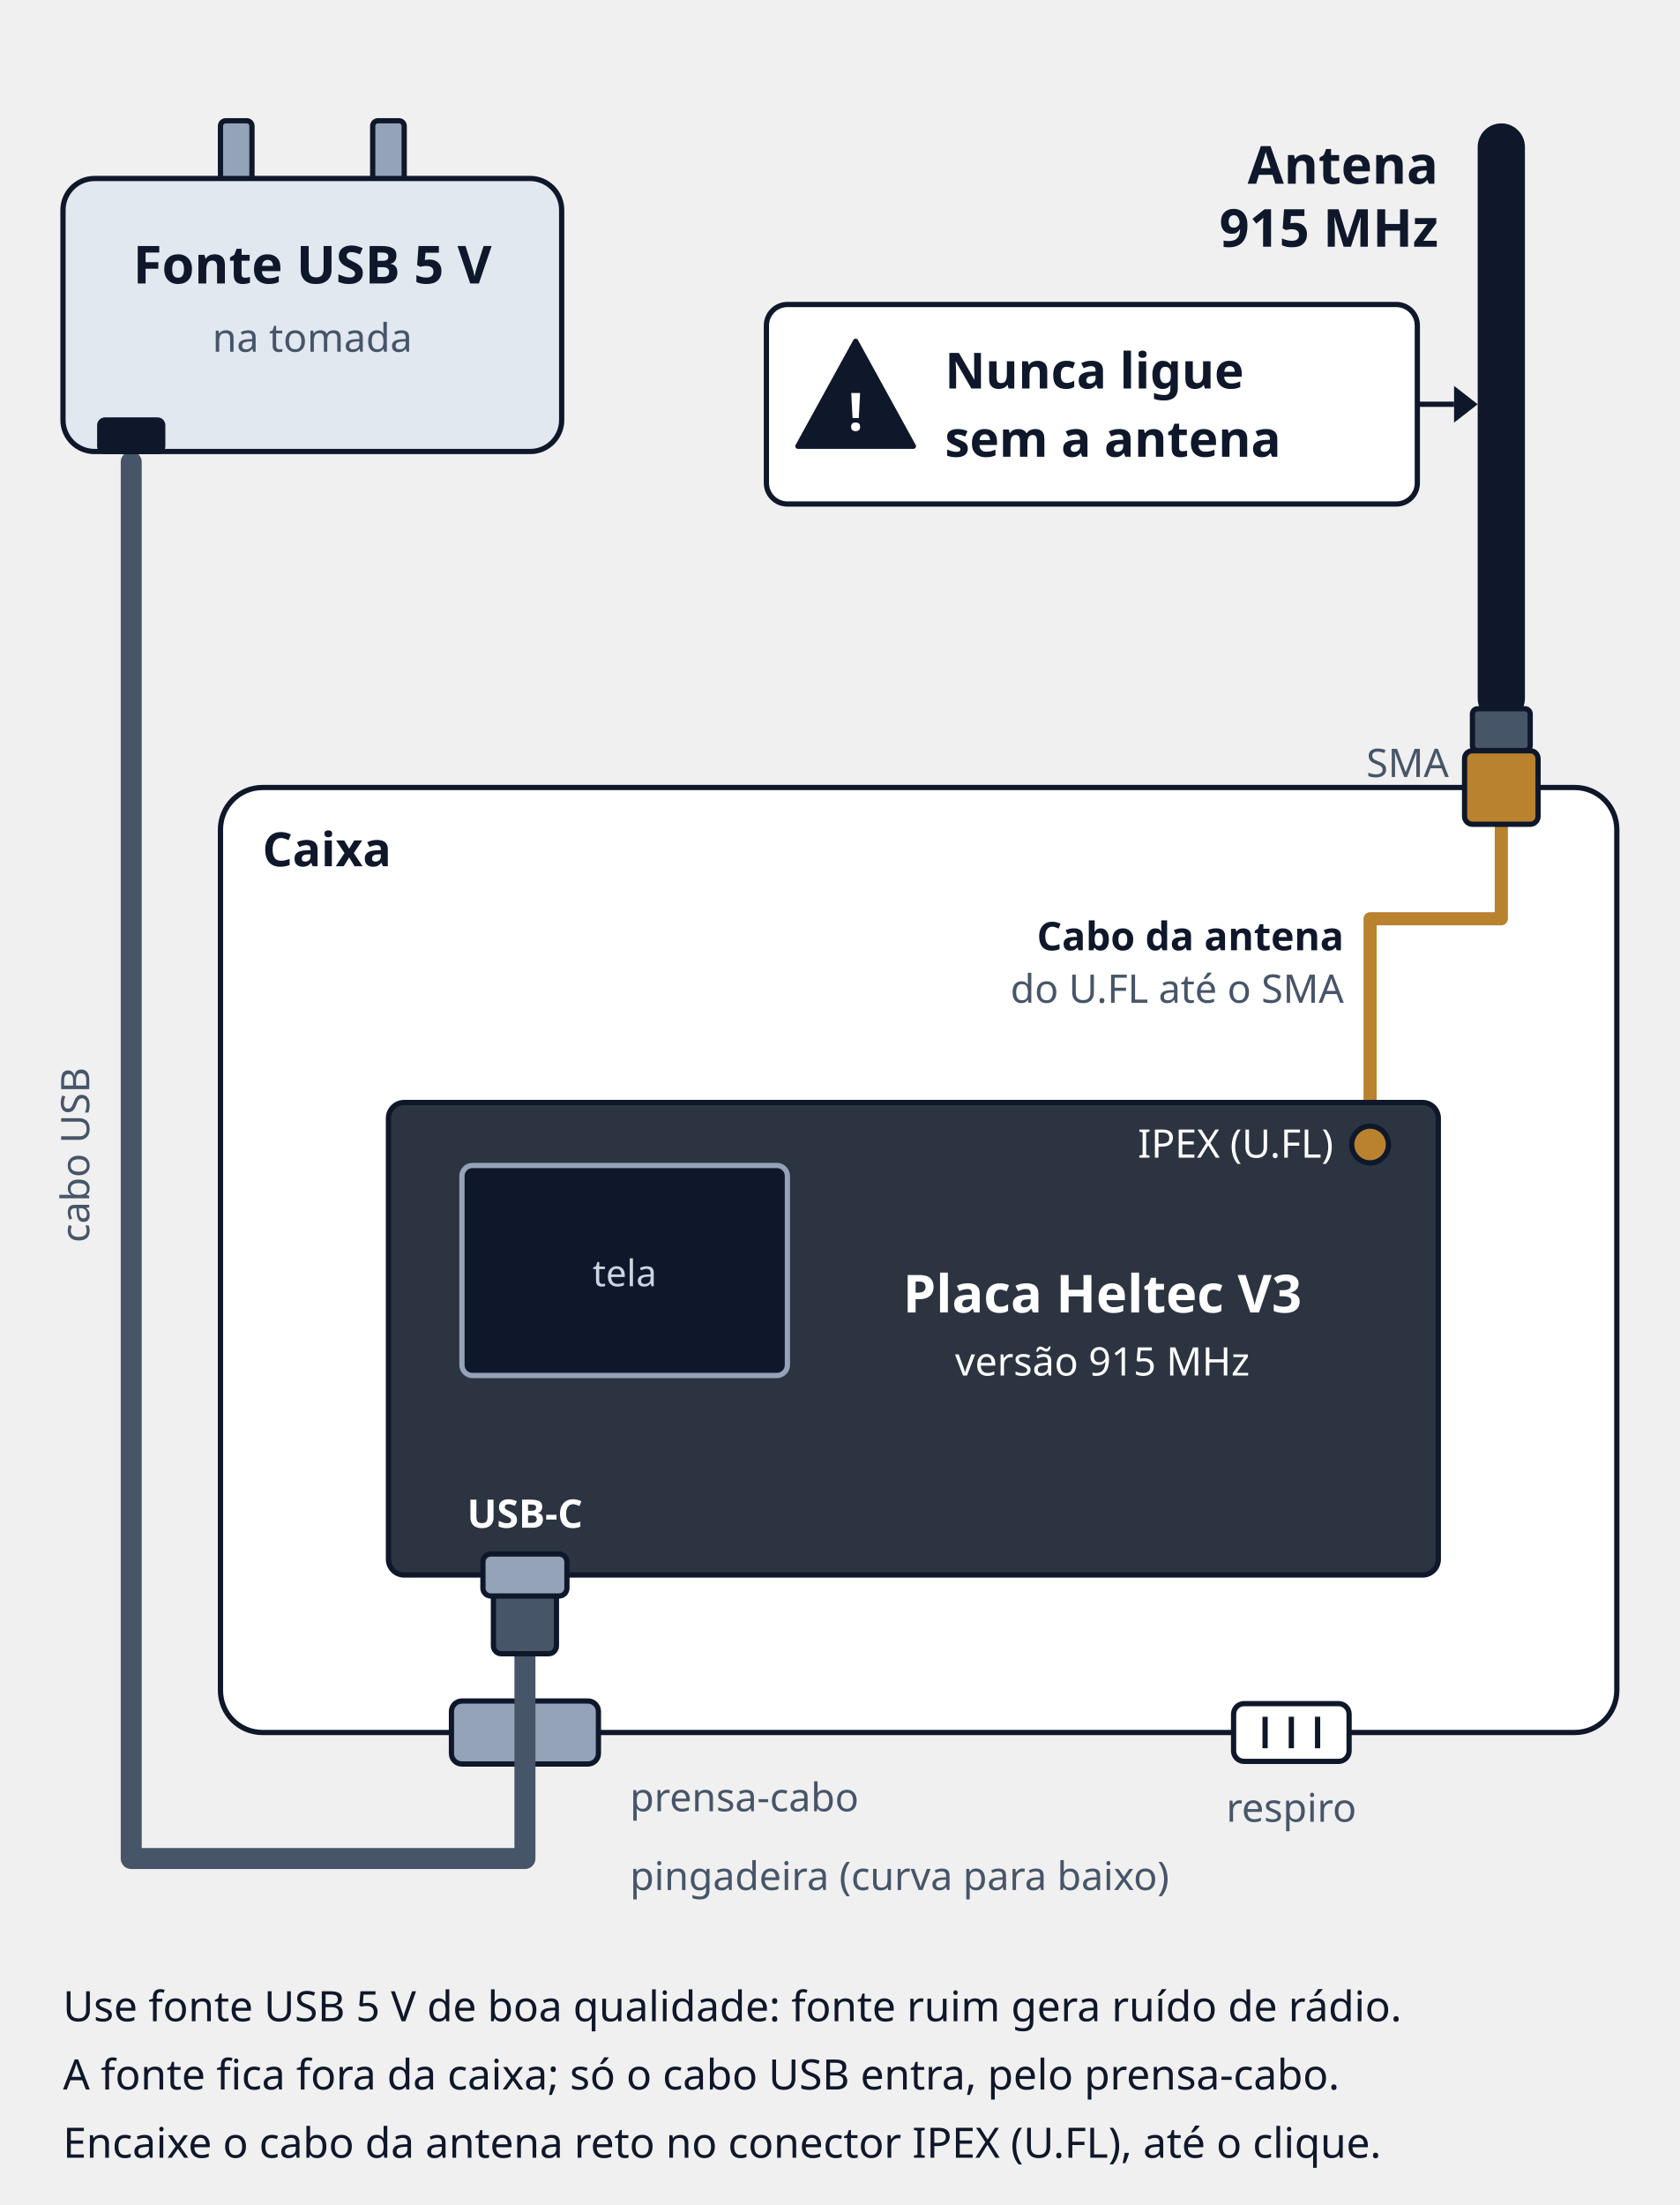
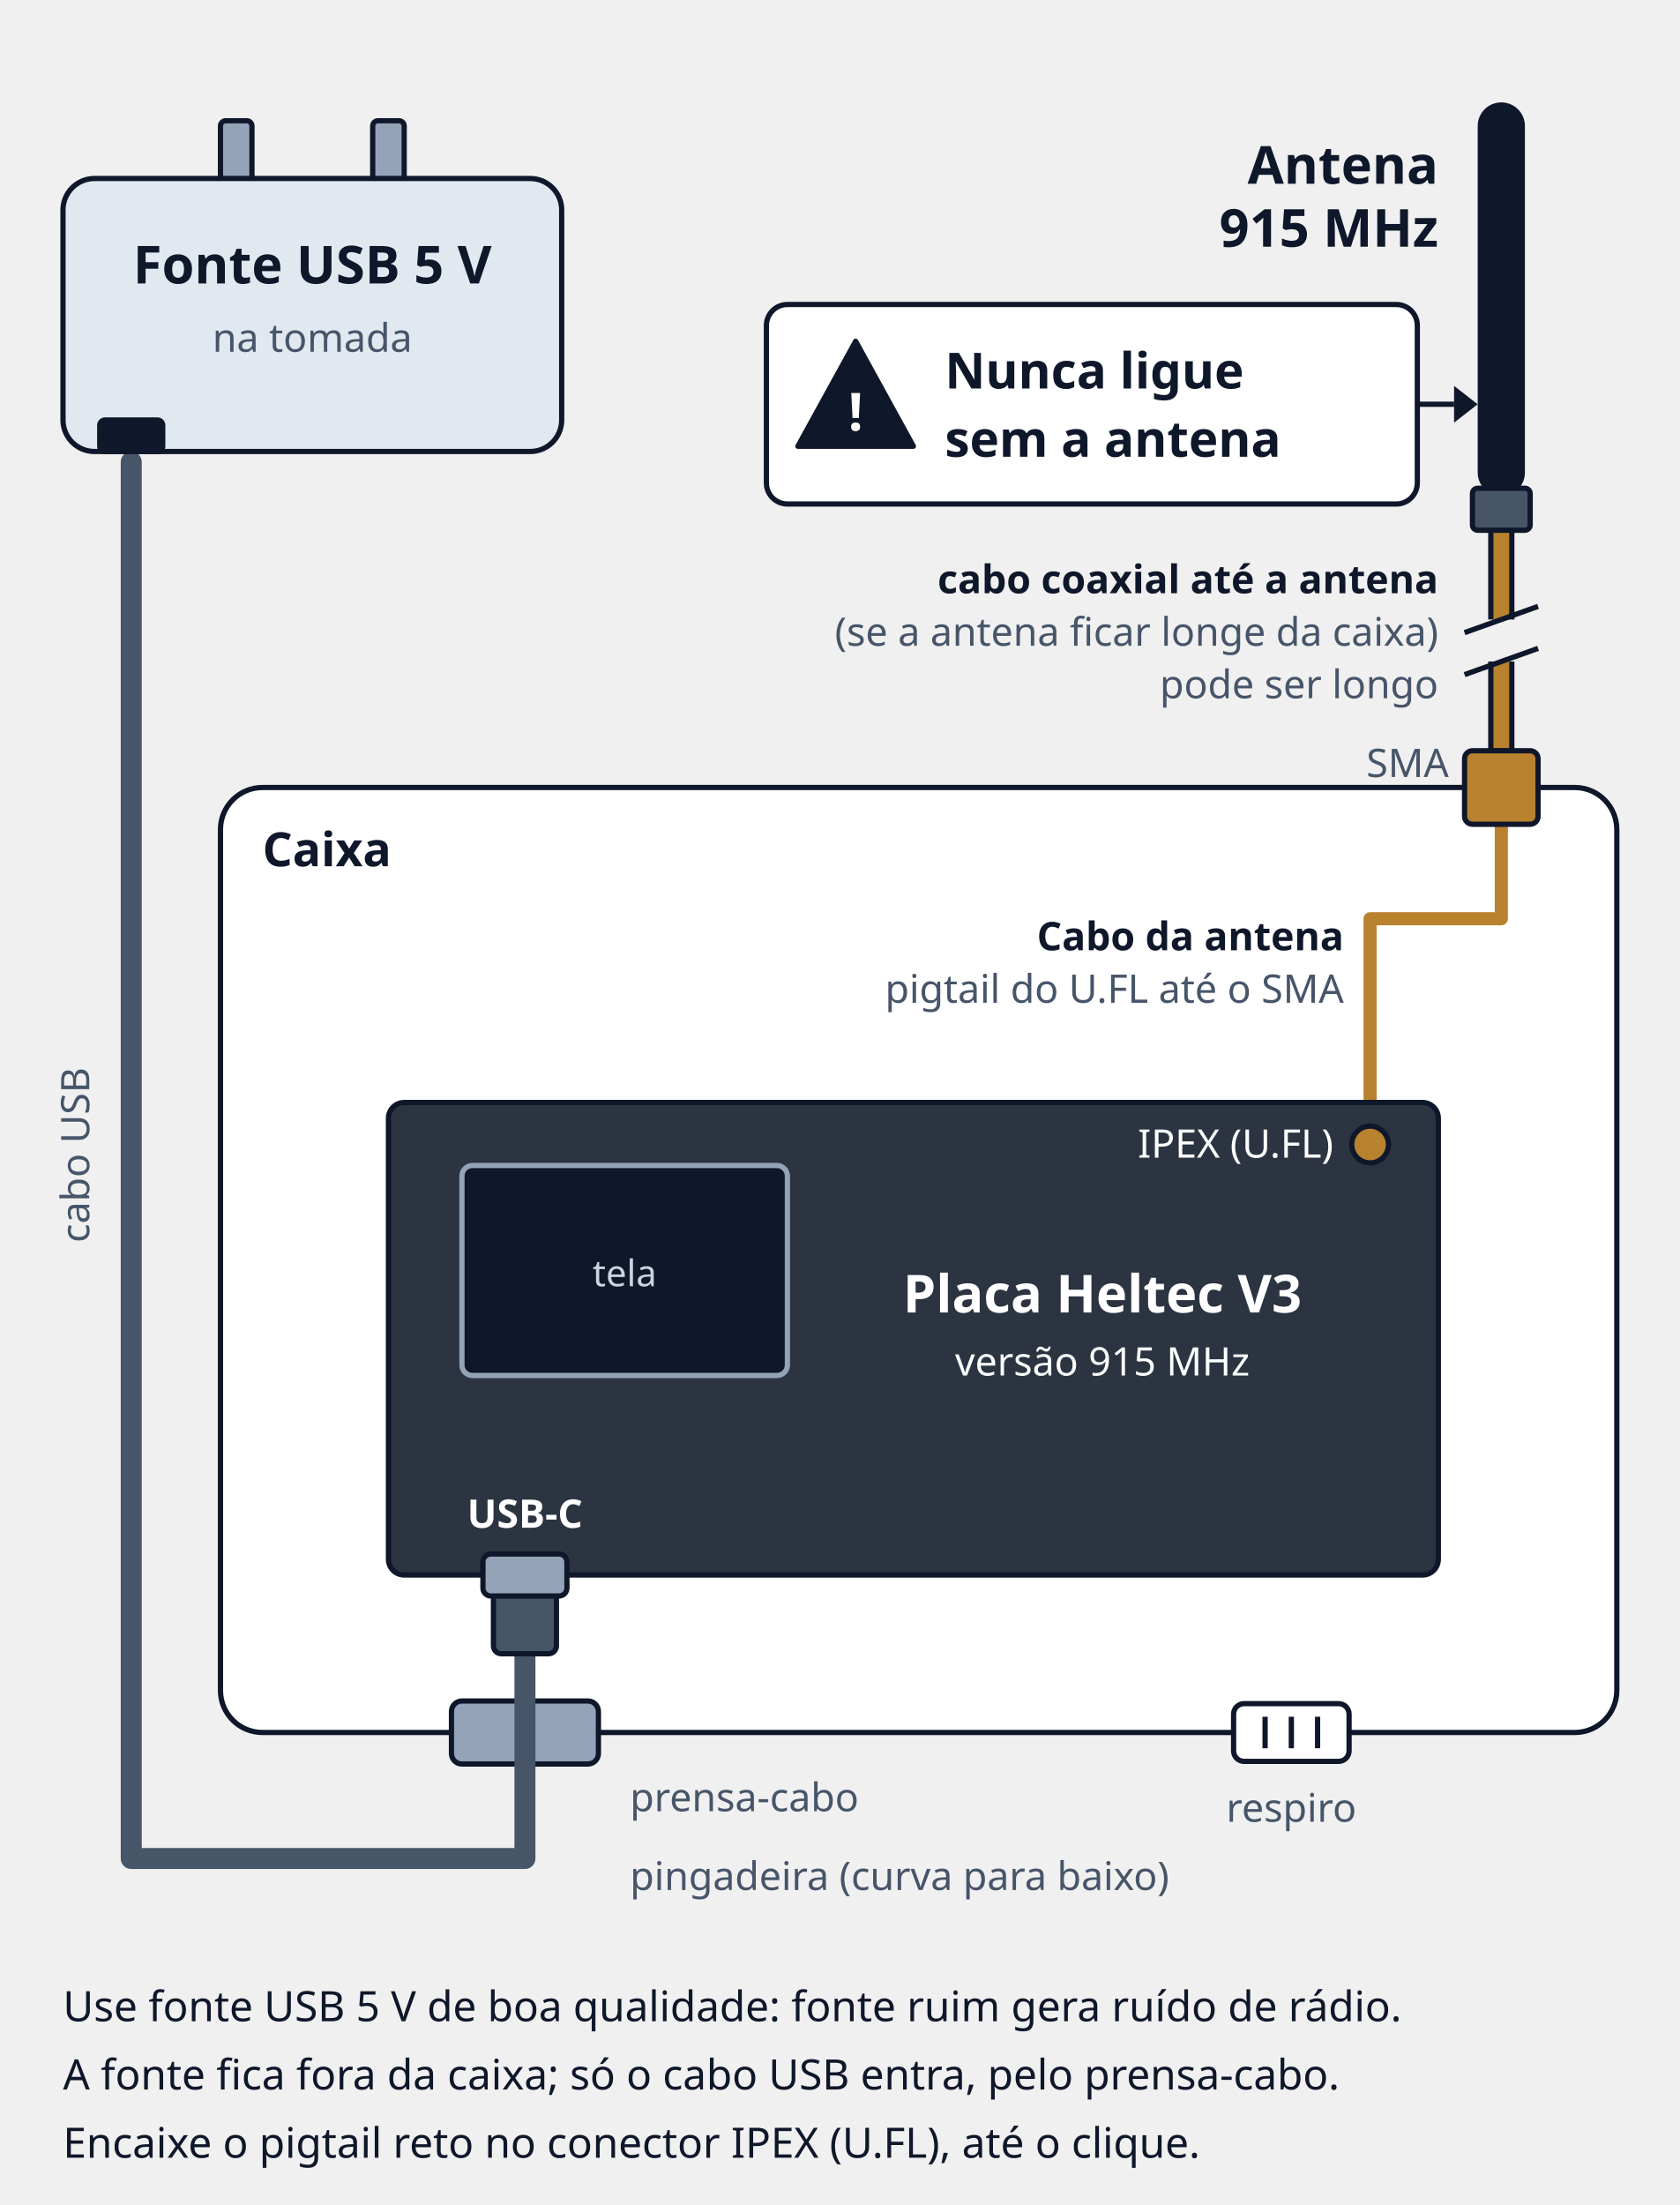
<svg xmlns="http://www.w3.org/2000/svg" viewBox="0 0 640 840" font-family="Atkinson Hyperlegible, Atkinson, sans-serif">
  <g data-slot="caixa" tabindex="0" role="button" aria-label="Caixa">
    <rect x="84" y="300" width="532" height="360" rx="16" fill="#FFFFFF" stroke="#0F172A" stroke-width="2" />
    <text x="100" y="330" font-size="18" font-weight="700" fill="#0F172A">Caixa</text>
    <rect x="172" y="648" width="56" height="24" rx="4" fill="#94A3B8" stroke="#0F172A" stroke-width="2" />
    <text x="240" y="690" font-size="15" fill="#475569">prensa-cabo</text>
    <text x="240" y="720" font-size="15" fill="#475569">pingadeira (curva para baixo)</text>
    <rect x="470" y="649" width="44" height="22" rx="4" fill="#FFFFFF" stroke="#0F172A" stroke-width="2" />
    <path d="M482 654V666M492 654V666M502 654V666" fill="none" stroke="#0F172A" stroke-width="2" />
    <text x="492" y="694" font-size="15" text-anchor="middle" fill="#475569">respiro</text>
    <rect id="hl-caixa" x="78" y="294" width="544" height="372" rx="20" fill-opacity="0" />
  </g>
  <path d="M50 176V708H200V630" fill="none" stroke="#475569" stroke-width="8" stroke-linecap="round" stroke-linejoin="round" />
  <rect x="188" y="604" width="24" height="26" rx="3" fill="#475569" stroke="#0F172A" stroke-width="2" />
  <text x="34" y="440" font-size="15" text-anchor="middle" fill="#475569" transform="rotate(-90 34 440)">cabo USB</text>
  <g data-slot="fonte" tabindex="0" role="button" aria-label="Fonte">
    <rect x="84" y="46" width="12" height="24" rx="2" fill="#94A3B8" stroke="#0F172A" stroke-width="2" />
    <rect x="142" y="46" width="12" height="24" rx="2" fill="#94A3B8" stroke="#0F172A" stroke-width="2" />
    <rect x="24" y="68" width="190" height="104" rx="12" fill="#E2E8F0" stroke="#0F172A" stroke-width="2" />
    <text x="119" y="108" font-size="20" font-weight="700" text-anchor="middle" fill="#0F172A">Fonte USB 5 V</text>
    <text x="119" y="134" font-size="15" text-anchor="middle" fill="#475569">na tomada</text>
    <rect x="38" y="160" width="24" height="12" rx="2" fill="#0F172A" stroke="#0F172A" stroke-width="2" />
    <rect id="hl-fonte" x="18" y="40" width="202" height="142" rx="14" fill-opacity="0" />
  </g>
  <g data-slot="antena" tabindex="0" role="button" aria-label="Antena">
    <text x="548" y="70" font-size="20" font-weight="700" text-anchor="end" fill="#0F172A">Antena</text>
    <text x="548" y="94" font-size="20" font-weight="700" text-anchor="end" fill="#0F172A">915 MHz</text>
-     <rect x="564" y="48" width="16" height="226" rx="8" fill="#0F172A" stroke="#0F172A" stroke-width="2" />
-     <rect x="561" y="270" width="22" height="16" rx="2" fill="#475569" stroke="#0F172A" stroke-width="2" />
-     <rect id="hl-antena" x="555" y="40" width="34" height="240" rx="8" fill-opacity="0" />
+     <rect x="564" y="40" width="16" height="148" rx="8" fill="#0F172A" stroke="#0F172A" stroke-width="2" />
+     <rect x="561" y="186" width="22" height="16" rx="2" fill="#475569" stroke="#0F172A" stroke-width="2" />
+     <rect id="hl-antena" x="555" y="32" width="34" height="176" rx="8" fill-opacity="0" />
  </g>
  <g data-slot="cabo" tabindex="0" role="button" aria-label="Cabo da antena">
+     <path d="M572 202V236M572 252V286" fill="none" stroke="#0F172A" stroke-width="10" />
+     <path d="M572 203V236M572 252V285" fill="none" stroke="#B9822F" stroke-width="6" />
+     <path d="M558 241L586 231M558 257L586 247" fill="none" stroke="#0F172A" stroke-width="2" />
+     <text x="548" y="226" font-size="15" font-weight="700" text-anchor="end" fill="#0F172A">cabo coaxial até a antena</text>
+     <text x="548" y="246" font-size="15" text-anchor="end" fill="#475569">(se a antena ficar longe da caixa)</text>
+     <text x="548" y="266" font-size="15" text-anchor="end" fill="#475569">pode ser longo</text>
    <path d="M522 436V350H572V314" fill="none" stroke="#B9822F" stroke-width="5" stroke-linecap="round" stroke-linejoin="round" />
    <rect x="558" y="286" width="28" height="28" rx="3" fill="#B9822F" stroke="#0F172A" stroke-width="2" />
    <text x="552" y="296" font-size="15" text-anchor="end" fill="#475569">SMA</text>
    <text x="512" y="362" font-size="15" font-weight="700" text-anchor="end" fill="#0F172A">Cabo da antena</text>
-     <text x="512" y="382" font-size="15" text-anchor="end" fill="#475569">do U.FL até o SMA</text>
-     <rect id="hl-cabo" x="400" y="282" width="196" height="106" rx="8" fill-opacity="0" />
+     <text x="512" y="382" font-size="15" text-anchor="end" fill="#475569">pigtail do U.FL até o SMA</text>
+     <rect id="hl-cabo" x="296" y="210" width="300" height="178" rx="8" fill-opacity="0" />
  </g>
  <g data-slot="placa" tabindex="0" role="button" aria-label="Placa">
    <rect x="148" y="420" width="400" height="180" rx="6" fill="#2B3440" stroke="#0F172A" stroke-width="2" />
    <circle cx="522" cy="436" r="7" fill="#B9822F" stroke="#0F172A" stroke-width="2" />
    <text x="508" y="441" font-size="15" text-anchor="end" fill="#FFFFFF">IPEX (U.FL)</text>
    <rect x="176" y="444" width="124" height="80" rx="4" fill="#0F172A" stroke="#94A3B8" stroke-width="2" />
    <text x="238" y="490" font-size="14" text-anchor="middle" fill="#CBD5E1">tela</text>
    <text x="420" y="500" font-size="20" font-weight="700" text-anchor="middle" fill="#FFFFFF">Placa Heltec V3</text>
    <text x="420" y="524" font-size="15" text-anchor="middle" fill="#FFFFFF">versão 915 MHz</text>
    <rect x="184" y="592" width="32" height="16" rx="3" fill="#94A3B8" stroke="#0F172A" stroke-width="2" />
    <text x="200" y="582" font-size="15" font-weight="700" text-anchor="middle" fill="#FFFFFF">USB-C</text>
    <rect id="hl-placa" x="142" y="414" width="412" height="200" rx="10" fill-opacity="0" />
  </g>
  <g>
    <rect x="292" y="116" width="248" height="76" rx="8" fill="#FFFFFF" stroke="#0F172A" stroke-width="2" />
    <path d="M326 130L348 170H304Z" fill="#0F172A" stroke="#0F172A" stroke-width="2" stroke-linejoin="round" />
    <text x="326" y="164" font-size="20" font-weight="700" text-anchor="middle" fill="#FFFFFF">!</text>
    <text x="360" y="148" font-size="19" font-weight="700" fill="#0F172A">Nunca ligue</text>
    <text x="360" y="174" font-size="19" font-weight="700" fill="#0F172A">sem a antena</text>
    <path d="M540 154H554" fill="none" stroke="#0F172A" stroke-width="2" />
    <path d="M554 147L563 154L554 161Z" fill="#0F172A" />
  </g>
  <g font-size="16" fill="#0F172A">
    <text x="24" y="770">Use fonte USB 5 V de boa qualidade: fonte ruim gera ruído de rádio.</text>
    <text x="24" y="796">A fonte fica fora da caixa; só o cabo USB entra, pelo prensa-cabo.</text>
-     <text x="24" y="822">Encaixe o cabo da antena reto no conector IPEX (U.FL), até o clique.</text>
+     <text x="24" y="822">Encaixe o pigtail reto no conector IPEX (U.FL), até o clique.</text>
  </g>
</svg>
